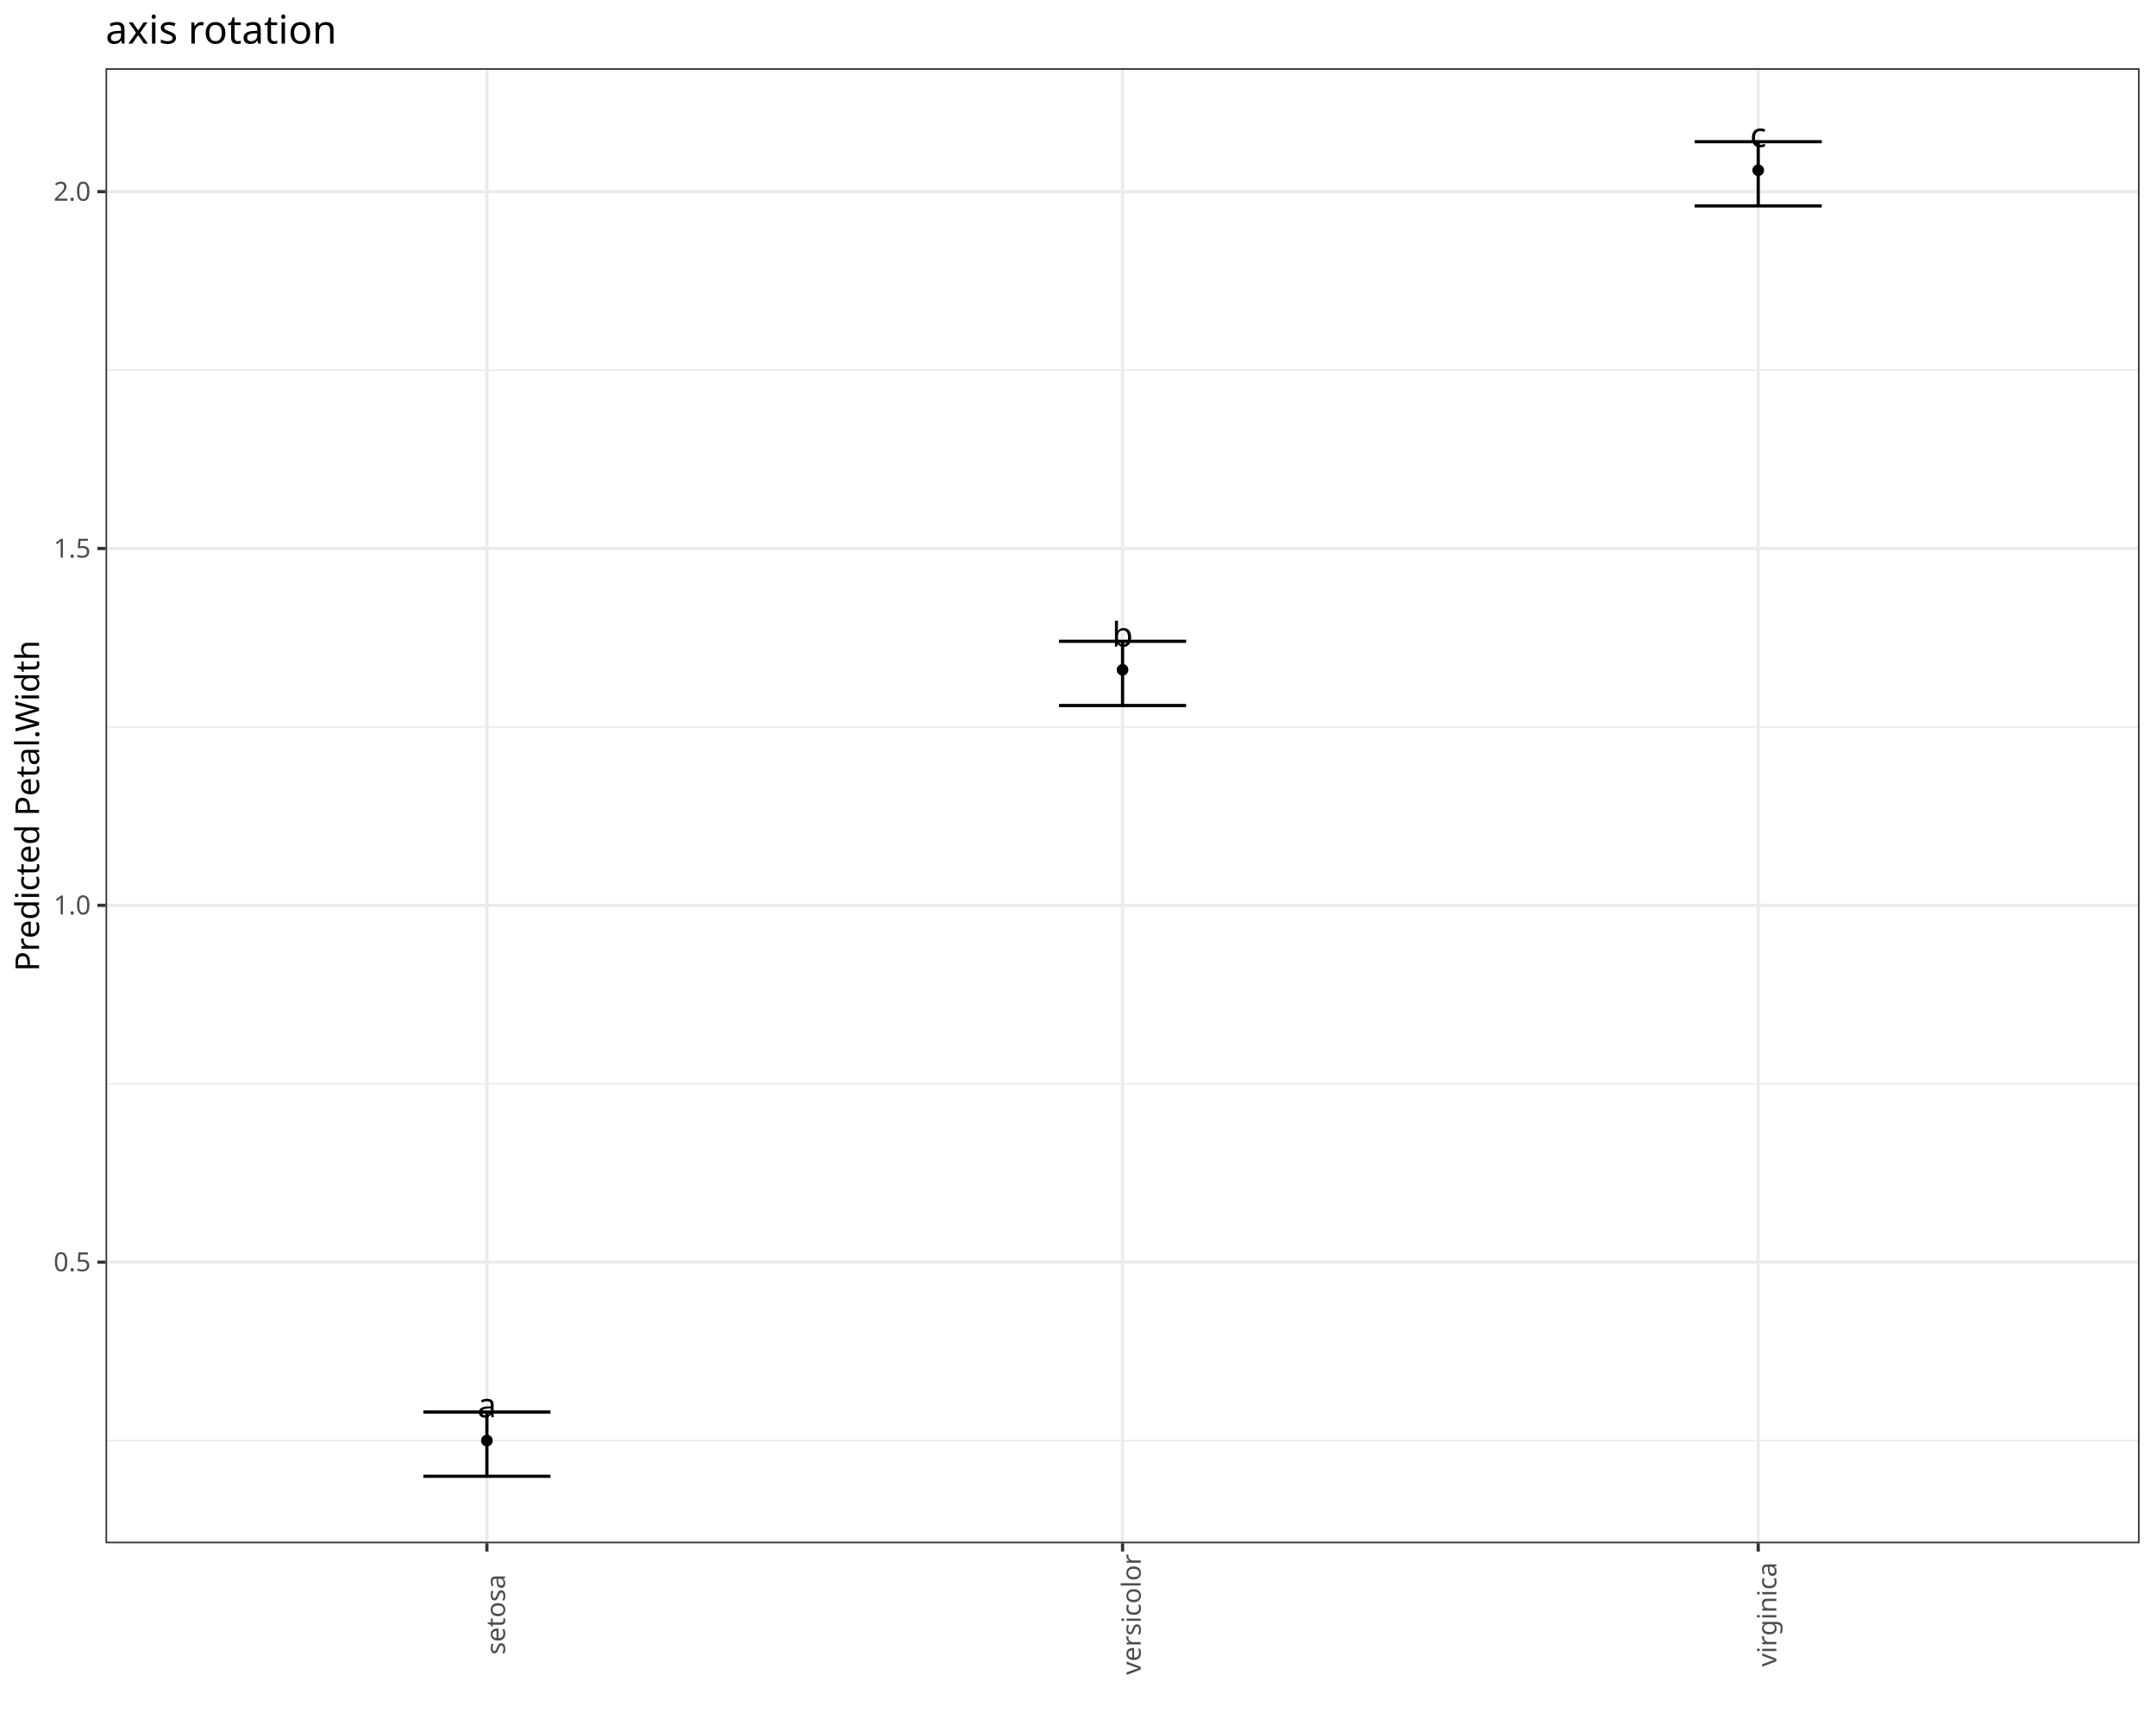
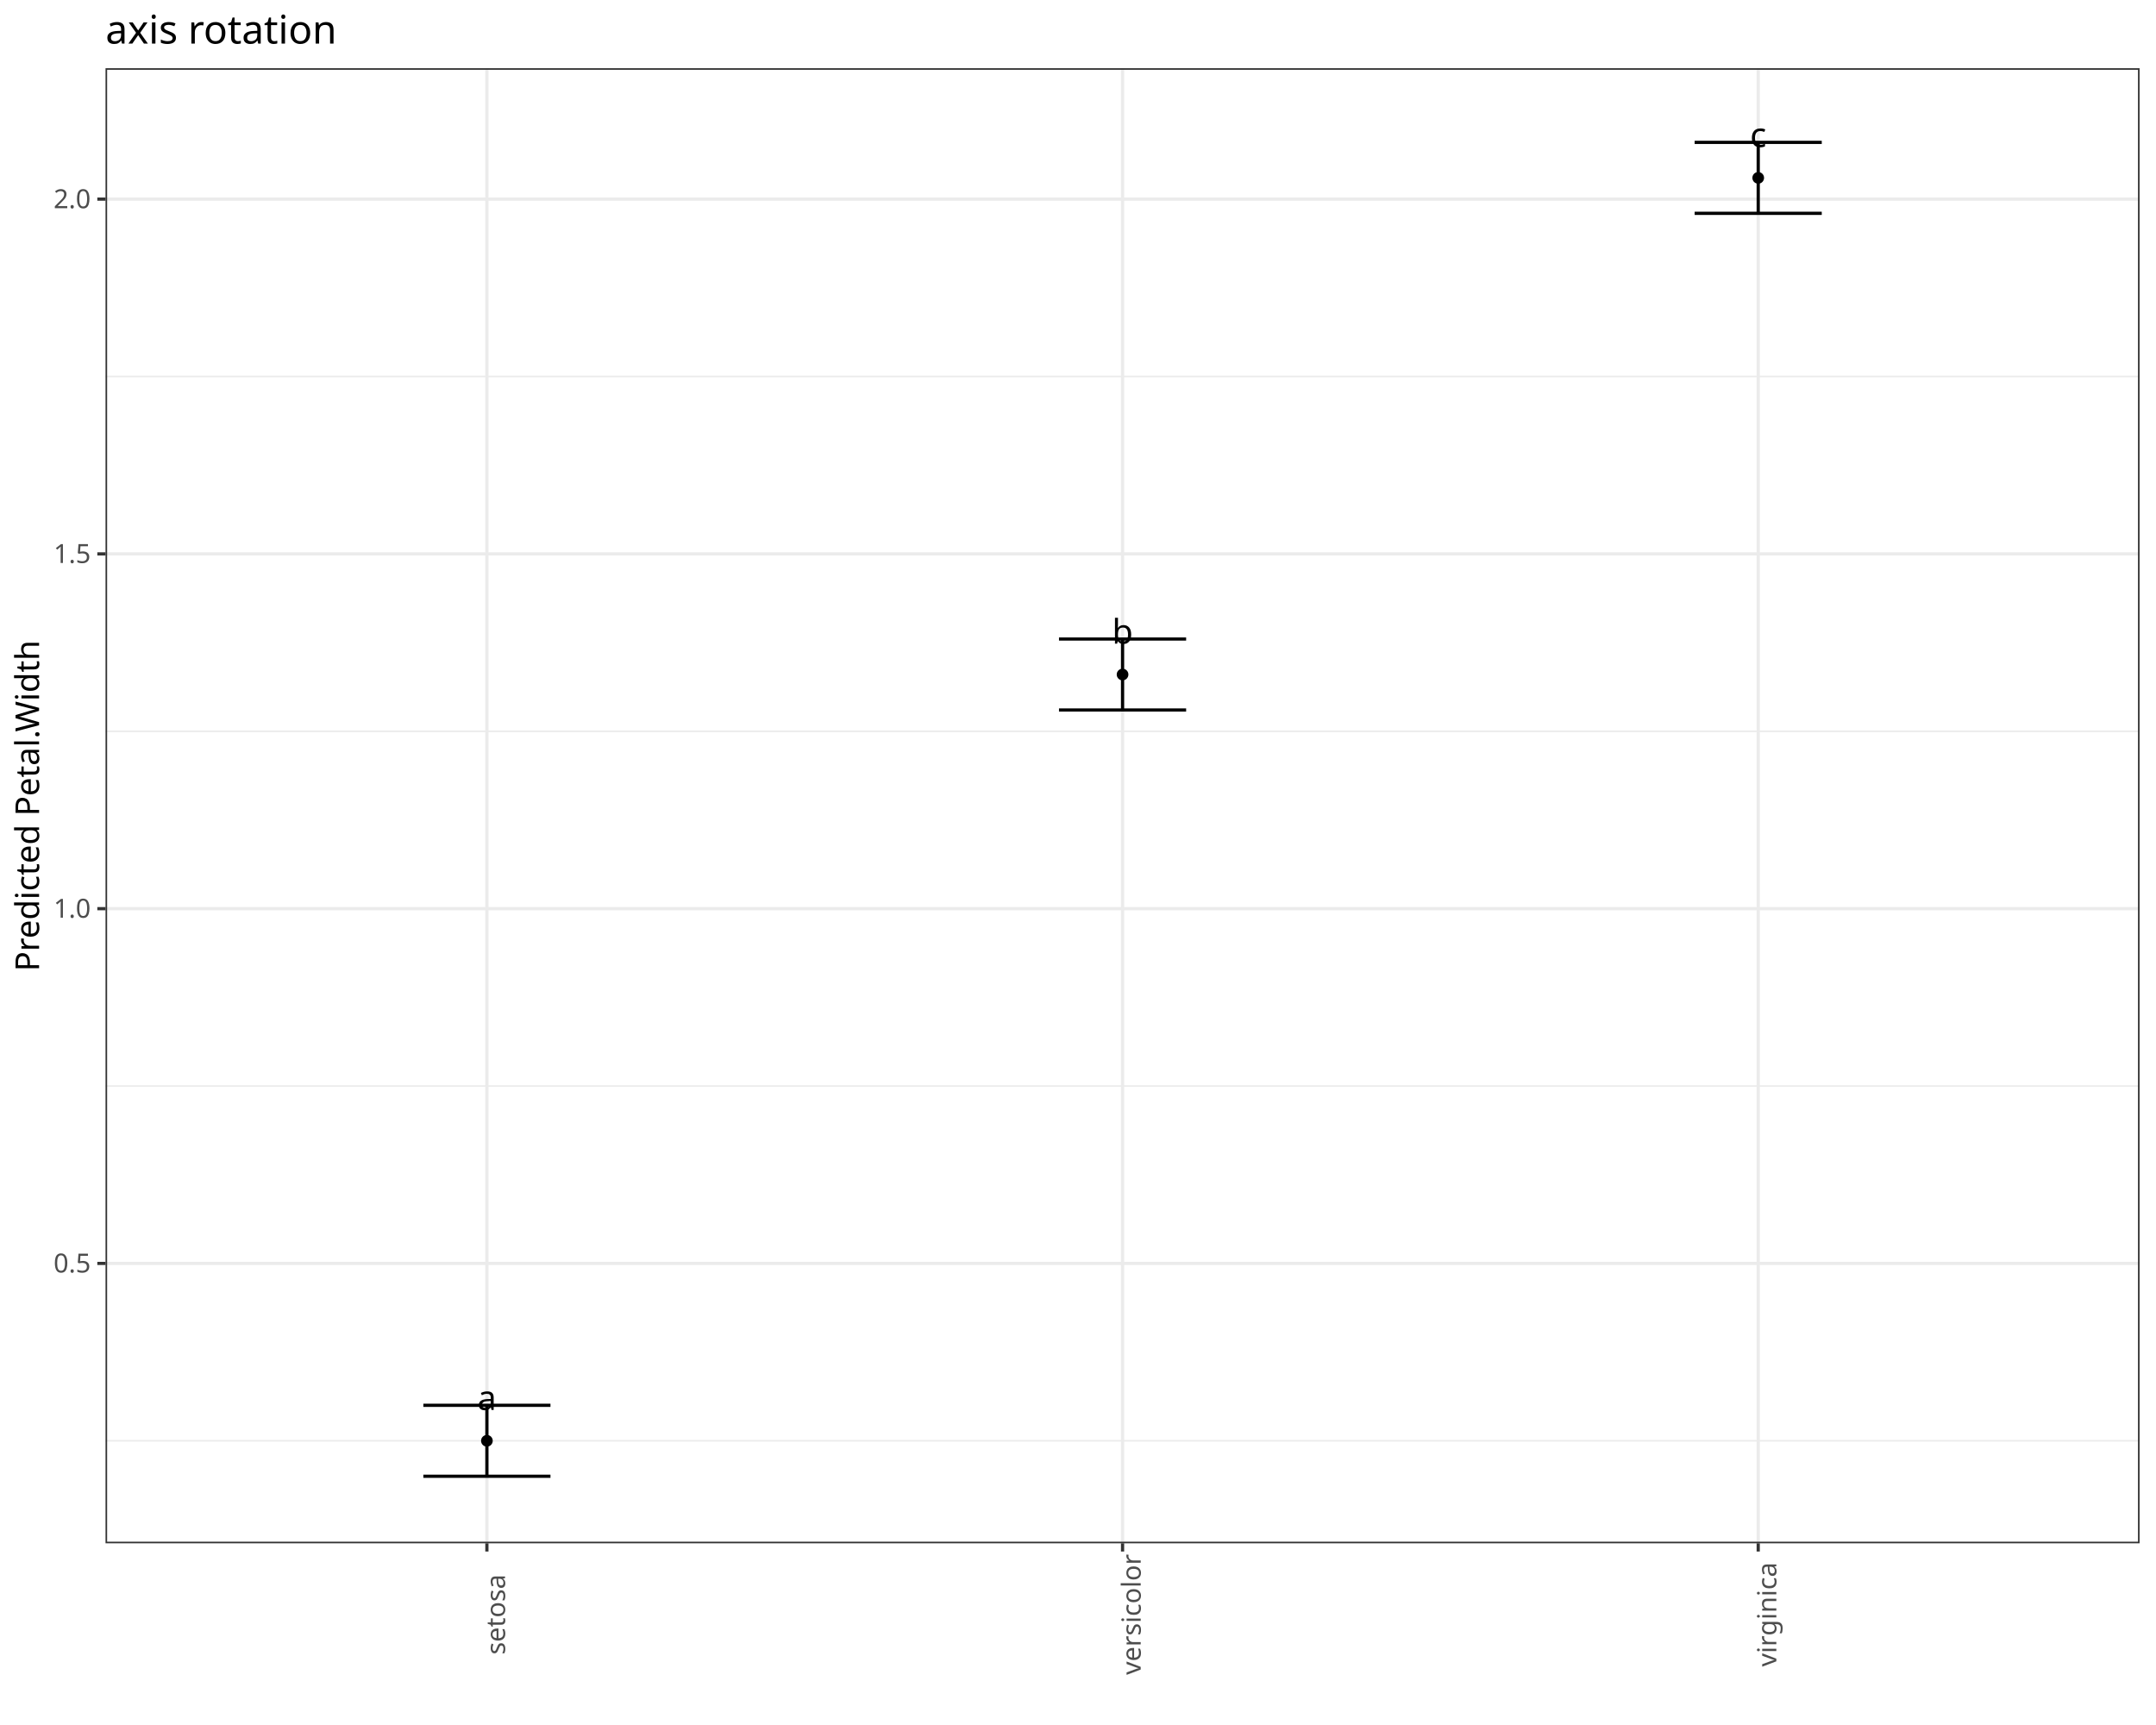
<svg xmlns="http://www.w3.org/2000/svg" class="svglite" data-engine-version="2.0" width="720.00pt" height="576.00pt" viewBox="0 0 720.00 576.00">
  <defs>
    <style type="text/css">
    .svglite line, .svglite polyline, .svglite polygon, .svglite path, .svglite rect, .svglite circle {
      fill: none;
      stroke: #000000;
      stroke-linecap: round;
      stroke-linejoin: round;
      stroke-miterlimit: 10.00;
    }
  </style>
  </defs>
  <rect width="100%" height="100%" style="stroke: none; fill: #FFFFFF;" />
  <defs>
    <clipPath id="cpMC4wMHw3MjAuMDB8MC4wMHw1NzYuMDA=">
      <rect x="0.00" y="0.00" width="720.00" height="576.00" />
    </clipPath>
  </defs>
  <g clip-path="url(#cpMC4wMHw3MjAuMDB8MC4wMHw1NzYuMDA=)">
    <rect x="0.00" y="0.00" width="720.00" height="576.00" style="stroke-width: 1.07; stroke: #FFFFFF; fill: #FFFFFF;" />
  </g>
  <defs>
    <clipPath id="cpMzUuMjR8NzE0LjUyfDIyLjc4fDUxNS4zMw==">
      <rect x="35.24" y="22.78" width="679.28" height="492.55" />
    </clipPath>
  </defs>
  <g clip-path="url(#cpMzUuMjR8NzE0LjUyfDIyLjc4fDUxNS4zMw==)">
    <rect x="35.24" y="22.78" width="679.28" height="492.55" style="stroke-width: 1.07; stroke: none; fill: #FFFFFF;" />
-     <polyline points="35.24,481.03 714.52,481.03 " style="stroke-width: 0.53; stroke: #EBEBEB; stroke-linecap: butt;" />
-     <polyline points="35.24,361.88 714.52,361.88 " style="stroke-width: 0.53; stroke: #EBEBEB; stroke-linecap: butt;" />
-     <polyline points="35.24,242.73 714.52,242.73 " style="stroke-width: 0.53; stroke: #EBEBEB; stroke-linecap: butt;" />
-     <polyline points="35.24,123.57 714.52,123.57 " style="stroke-width: 0.53; stroke: #EBEBEB; stroke-linecap: butt;" />
-     <polyline points="35.24,421.45 714.52,421.45 " style="stroke-width: 1.07; stroke: #EBEBEB; stroke-linecap: butt;" />
-     <polyline points="35.24,302.30 714.52,302.30 " style="stroke-width: 1.07; stroke: #EBEBEB; stroke-linecap: butt;" />
-     <polyline points="35.24,183.15 714.52,183.15 " style="stroke-width: 1.07; stroke: #EBEBEB; stroke-linecap: butt;" />
-     <polyline points="35.24,64.00 714.52,64.00 " style="stroke-width: 1.07; stroke: #EBEBEB; stroke-linecap: butt;" />
+     <polyline points="35.24,481.10 714.52,481.10 " style="stroke-width: 0.53; stroke: #EBEBEB; stroke-linecap: butt;" />
+     <polyline points="35.24,362.64 714.52,362.64 " style="stroke-width: 0.53; stroke: #EBEBEB; stroke-linecap: butt;" />
+     <polyline points="35.24,244.18 714.52,244.18 " style="stroke-width: 0.53; stroke: #EBEBEB; stroke-linecap: butt;" />
+     <polyline points="35.24,125.72 714.52,125.72 " style="stroke-width: 0.53; stroke: #EBEBEB; stroke-linecap: butt;" />
+     <polyline points="35.24,421.87 714.52,421.87 " style="stroke-width: 1.07; stroke: #EBEBEB; stroke-linecap: butt;" />
+     <polyline points="35.24,303.41 714.52,303.41 " style="stroke-width: 1.07; stroke: #EBEBEB; stroke-linecap: butt;" />
+     <polyline points="35.24,184.95 714.52,184.95 " style="stroke-width: 1.07; stroke: #EBEBEB; stroke-linecap: butt;" />
+     <polyline points="35.24,66.49 714.52,66.49 " style="stroke-width: 1.07; stroke: #EBEBEB; stroke-linecap: butt;" />
    <polyline points="162.60,515.33 162.60,22.78 " style="stroke-width: 1.07; stroke: #EBEBEB; stroke-linecap: butt;" />
    <polyline points="374.88,515.33 374.88,22.78 " style="stroke-width: 1.07; stroke: #EBEBEB; stroke-linecap: butt;" />
    <polyline points="587.16,515.33 587.16,22.78 " style="stroke-width: 1.07; stroke: #EBEBEB; stroke-linecap: butt;" />
-     <polyline points="141.38,471.50 183.83,471.50 " style="stroke-width: 1.07; stroke-linecap: butt;" />
-     <polyline points="162.60,471.50 162.60,492.94 " style="stroke-width: 1.07; stroke-linecap: butt;" />
+     <polyline points="141.38,469.25 183.83,469.25 " style="stroke-width: 1.07; stroke-linecap: butt;" />
+     <polyline points="162.60,469.25 162.60,492.94 " style="stroke-width: 1.07; stroke-linecap: butt;" />
    <polyline points="141.38,492.94 183.83,492.94 " style="stroke-width: 1.07; stroke-linecap: butt;" />
-     <polyline points="353.65,214.13 396.11,214.13 " style="stroke-width: 1.07; stroke-linecap: butt;" />
-     <polyline points="374.88,214.13 374.88,235.58 " style="stroke-width: 1.07; stroke-linecap: butt;" />
-     <polyline points="353.65,235.58 396.11,235.58 " style="stroke-width: 1.07; stroke-linecap: butt;" />
-     <polyline points="565.93,47.32 608.38,47.32 " style="stroke-width: 1.07; stroke-linecap: butt;" />
-     <polyline points="587.16,47.32 587.16,68.76 " style="stroke-width: 1.07; stroke-linecap: butt;" />
-     <polyline points="565.93,68.76 608.38,68.76 " style="stroke-width: 1.07; stroke-linecap: butt;" />
-     <text x="162.60" y="473.27" text-anchor="middle" style="font-size: 11.38px; font-family: sans;" textLength="6.33px" lengthAdjust="spacingAndGlyphs">a</text>
-     <text x="374.88" y="215.90" text-anchor="middle" style="font-size: 11.38px; font-family: sans;" textLength="6.33px" lengthAdjust="spacingAndGlyphs">b</text>
+     <polyline points="353.65,213.38 396.11,213.38 " style="stroke-width: 1.07; stroke-linecap: butt;" />
+     <polyline points="374.88,213.38 374.88,237.07 " style="stroke-width: 1.07; stroke-linecap: butt;" />
+     <polyline points="353.65,237.07 396.11,237.07 " style="stroke-width: 1.07; stroke-linecap: butt;" />
+     <polyline points="565.93,47.54 608.38,47.54 " style="stroke-width: 1.07; stroke-linecap: butt;" />
+     <polyline points="587.16,47.54 587.16,71.23 " style="stroke-width: 1.07; stroke-linecap: butt;" />
+     <polyline points="565.93,71.23 608.38,71.23 " style="stroke-width: 1.07; stroke-linecap: butt;" />
+     <text x="162.60" y="470.80" text-anchor="middle" style="font-size: 11.38px; font-family: sans;" textLength="6.33px" lengthAdjust="spacingAndGlyphs">a</text>
+     <text x="374.88" y="214.93" text-anchor="middle" style="font-size: 11.38px; font-family: sans;" textLength="6.33px" lengthAdjust="spacingAndGlyphs">b</text>
    <text x="587.16" y="49.09" text-anchor="middle" style="font-size: 11.38px; font-family: sans;" textLength="5.70px" lengthAdjust="spacingAndGlyphs">c</text>
-     <circle cx="162.60" cy="481.03" r="1.95" style="stroke-width: 0.71; stroke: none; fill: #000000;" />
-     <circle cx="374.88" cy="223.66" r="1.95" style="stroke-width: 0.71; stroke: none; fill: #000000;" />
-     <circle cx="587.16" cy="56.85" r="1.95" style="stroke-width: 0.71; stroke: none; fill: #000000;" />
+     <circle cx="162.60" cy="481.10" r="1.95" style="stroke-width: 0.71; stroke: none; fill: #000000;" />
+     <circle cx="374.88" cy="225.23" r="1.95" style="stroke-width: 0.71; stroke: none; fill: #000000;" />
+     <circle cx="587.16" cy="59.39" r="1.95" style="stroke-width: 0.71; stroke: none; fill: #000000;" />
    <rect x="35.24" y="22.78" width="679.28" height="492.55" style="stroke-width: 1.07; stroke: #333333;" />
  </g>
  <g clip-path="url(#cpMC4wMHw3MjAuMDB8MC4wMHw1NzYuMDA=)">
-     <text x="30.31" y="424.48" text-anchor="end" style="font-size: 8.80px; fill: #4D4D4D; font-family: sans;" textLength="12.23px" lengthAdjust="spacingAndGlyphs">0.5</text>
-     <text x="30.31" y="305.33" text-anchor="end" style="font-size: 8.80px; fill: #4D4D4D; font-family: sans;" textLength="12.23px" lengthAdjust="spacingAndGlyphs">1.0</text>
-     <text x="30.31" y="186.18" text-anchor="end" style="font-size: 8.80px; fill: #4D4D4D; font-family: sans;" textLength="12.23px" lengthAdjust="spacingAndGlyphs">1.5</text>
-     <text x="30.31" y="67.03" text-anchor="end" style="font-size: 8.80px; fill: #4D4D4D; font-family: sans;" textLength="12.23px" lengthAdjust="spacingAndGlyphs">2.0</text>
-     <polyline points="32.50,421.45 35.24,421.45 " style="stroke-width: 1.07; stroke: #333333; stroke-linecap: butt;" />
-     <polyline points="32.50,302.30 35.24,302.30 " style="stroke-width: 1.07; stroke: #333333; stroke-linecap: butt;" />
-     <polyline points="32.50,183.15 35.24,183.15 " style="stroke-width: 1.07; stroke: #333333; stroke-linecap: butt;" />
-     <polyline points="32.50,64.00 35.24,64.00 " style="stroke-width: 1.07; stroke: #333333; stroke-linecap: butt;" />
+     <text x="30.31" y="424.90" text-anchor="end" style="font-size: 8.80px; fill: #4D4D4D; font-family: sans;" textLength="12.23px" lengthAdjust="spacingAndGlyphs">0.5</text>
+     <text x="30.31" y="306.44" text-anchor="end" style="font-size: 8.80px; fill: #4D4D4D; font-family: sans;" textLength="12.23px" lengthAdjust="spacingAndGlyphs">1.0</text>
+     <text x="30.31" y="187.98" text-anchor="end" style="font-size: 8.80px; fill: #4D4D4D; font-family: sans;" textLength="12.23px" lengthAdjust="spacingAndGlyphs">1.5</text>
+     <text x="30.31" y="69.52" text-anchor="end" style="font-size: 8.80px; fill: #4D4D4D; font-family: sans;" textLength="12.23px" lengthAdjust="spacingAndGlyphs">2.0</text>
+     <polyline points="32.50,421.87 35.24,421.87 " style="stroke-width: 1.07; stroke: #333333; stroke-linecap: butt;" />
+     <polyline points="32.50,303.41 35.24,303.41 " style="stroke-width: 1.07; stroke: #333333; stroke-linecap: butt;" />
+     <polyline points="32.50,184.95 35.24,184.95 " style="stroke-width: 1.07; stroke: #333333; stroke-linecap: butt;" />
+     <polyline points="32.50,66.49 35.24,66.49 " style="stroke-width: 1.07; stroke: #333333; stroke-linecap: butt;" />
    <polyline points="162.60,518.07 162.60,515.33 " style="stroke-width: 1.07; stroke: #333333; stroke-linecap: butt;" />
    <polyline points="374.88,518.07 374.88,515.33 " style="stroke-width: 1.07; stroke: #333333; stroke-linecap: butt;" />
    <polyline points="587.16,518.07 587.16,515.33 " style="stroke-width: 1.07; stroke: #333333; stroke-linecap: butt;" />
    <text transform="translate(168.66,539.10) rotate(-90)" text-anchor="middle" style="font-size: 8.80px; fill: #4D4D4D; font-family: sans;" textLength="25.94px" lengthAdjust="spacingAndGlyphs">setosa</text>
    <text transform="translate(380.94,539.10) rotate(-90)" text-anchor="middle" style="font-size: 8.80px; fill: #4D4D4D; font-family: sans;" textLength="37.66px" lengthAdjust="spacingAndGlyphs">versicolor</text>
    <text transform="translate(593.21,539.10) rotate(-90)" text-anchor="middle" style="font-size: 8.80px; fill: #4D4D4D; font-family: sans;" textLength="32.28px" lengthAdjust="spacingAndGlyphs">virginica</text>
    <text transform="translate(13.05,269.06) rotate(-90)" text-anchor="middle" style="font-size: 11.00px; font-family: sans;" textLength="105.78px" lengthAdjust="spacingAndGlyphs">Predicted Petal.Width</text>
    <text x="35.24" y="14.56" style="font-size: 13.20px; font-family: sans;" textLength="71.18px" lengthAdjust="spacingAndGlyphs">axis rotation</text>
  </g>
</svg>
